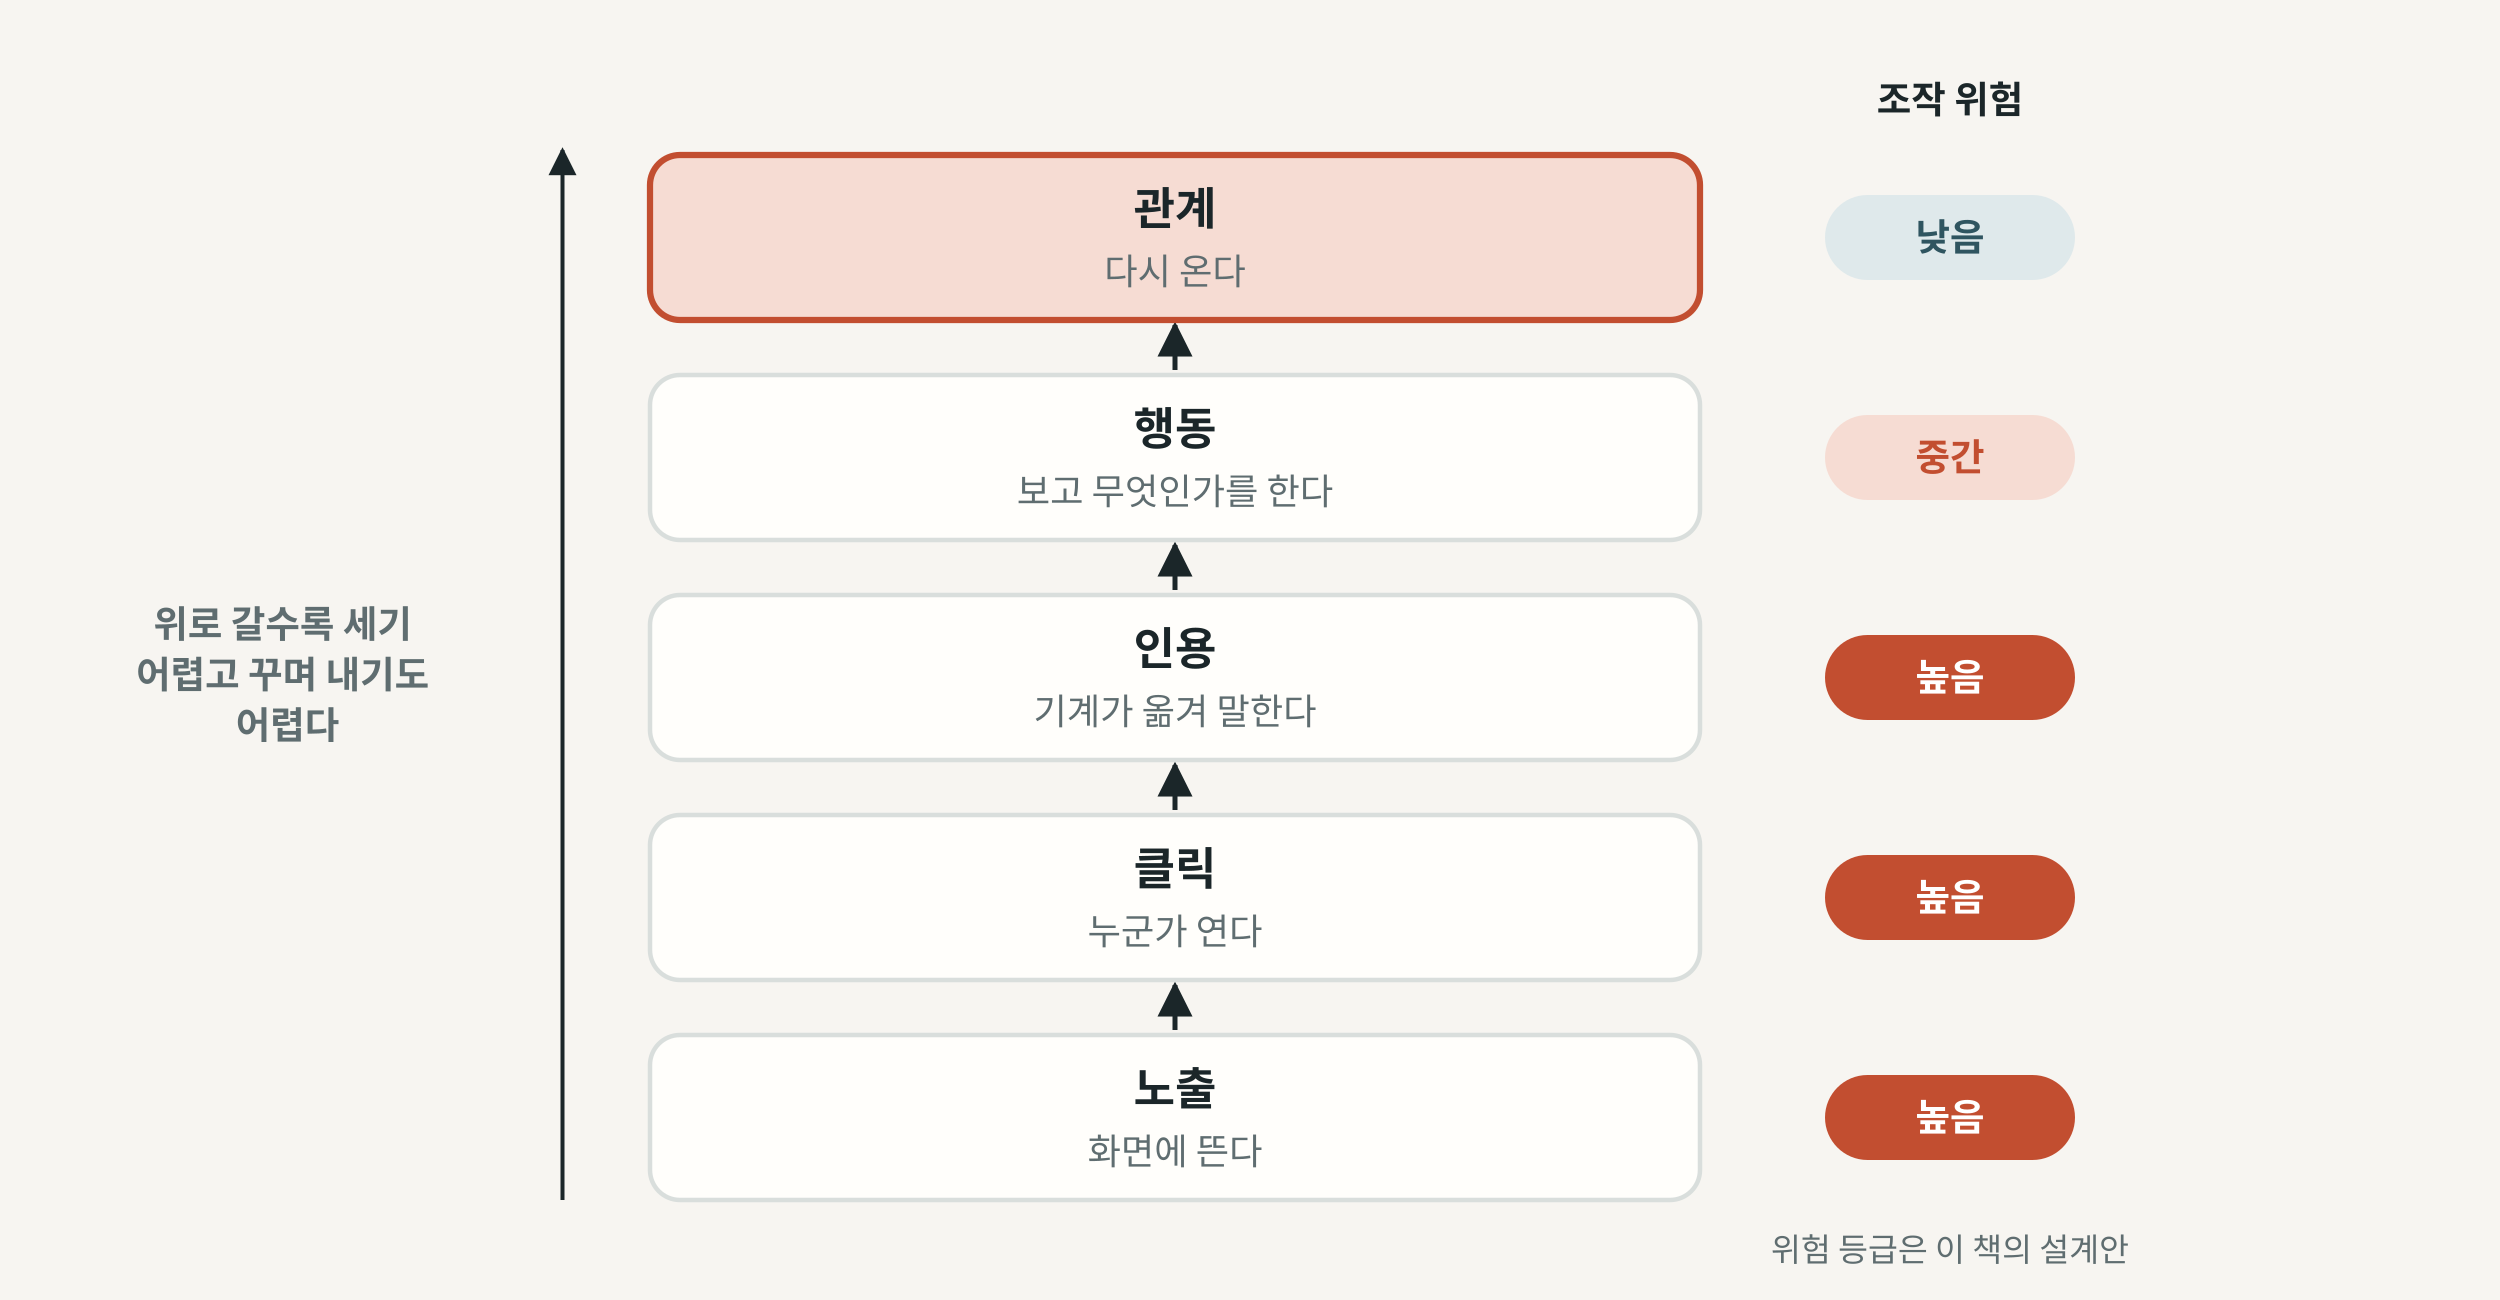
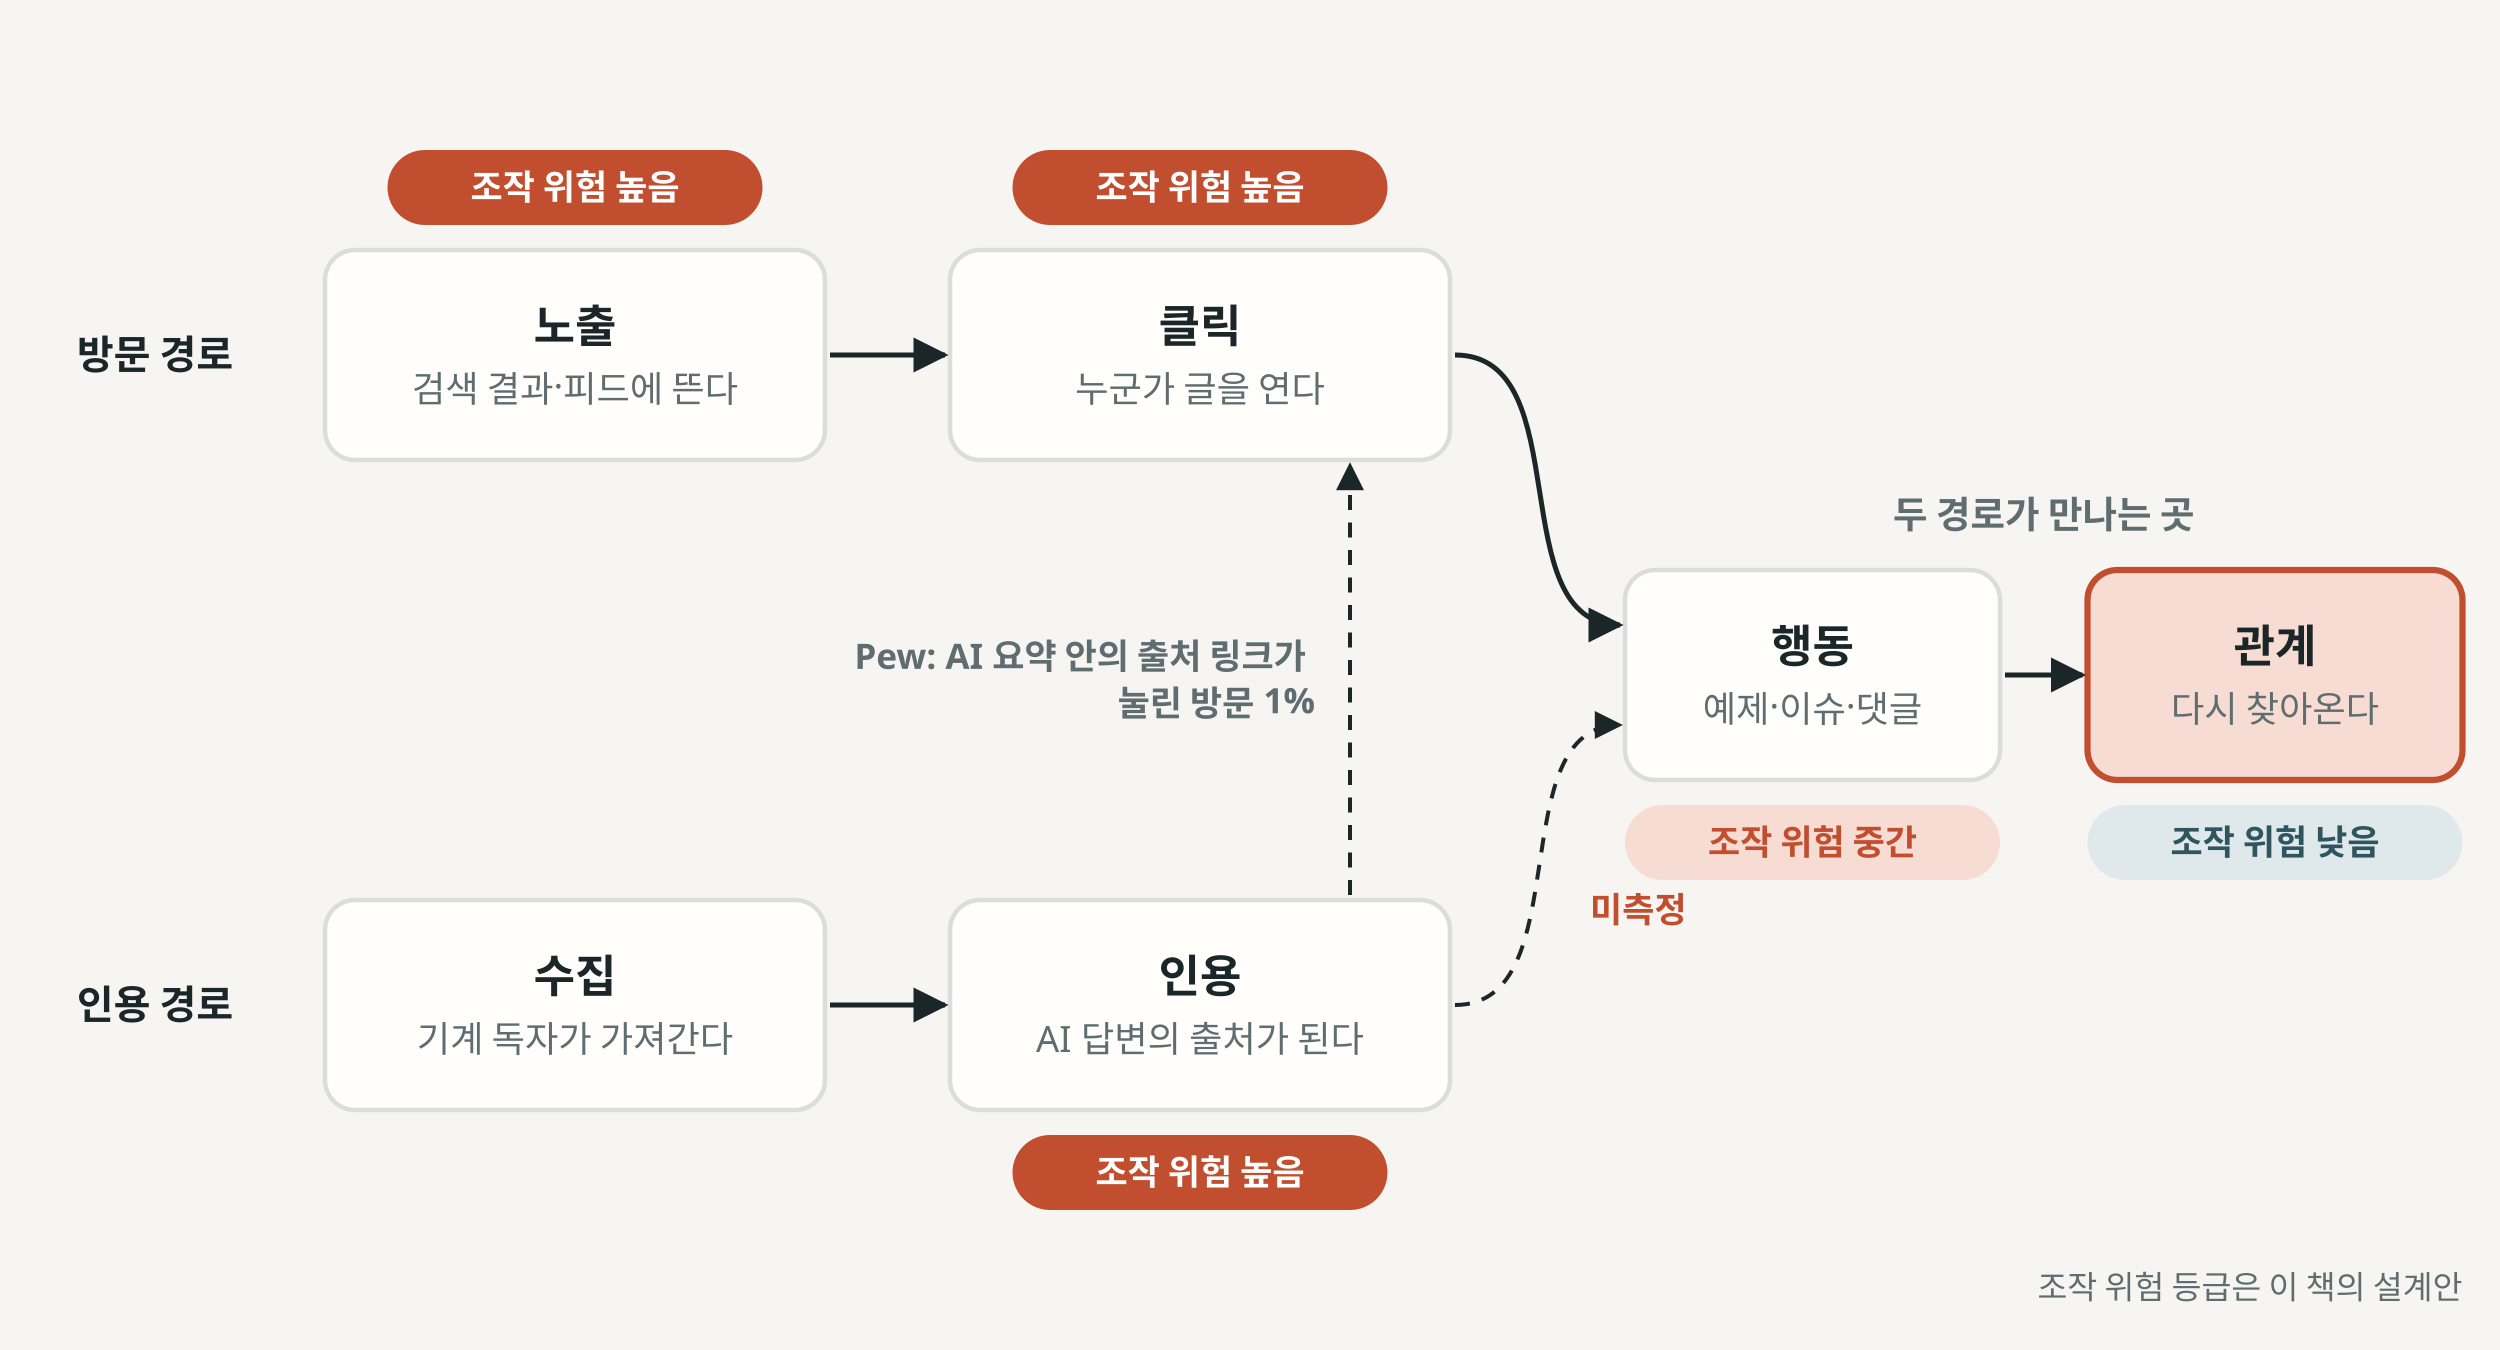
- <svg xmlns="http://www.w3.org/2000/svg" viewBox="0 0 1000 520" role="img" aria-label="지표 사다리" font-family="Pretendard,'Apple SD Gothic Neo','Noto Sans KR',sans-serif">
+ <svg xmlns="http://www.w3.org/2000/svg" viewBox="0 0 1000 540" role="img" aria-label="방문 경로와 인용 경로" font-family="Pretendard,'Apple SD Gothic Neo','Noto Sans KR',sans-serif">
  <defs>
    <marker id="mi" viewBox="0 0 10 10" refX="9" refY="5" markerWidth="7" markerHeight="7" orient="auto-start-reverse">
      <path d="M0,0L10,5L0,10z" fill="#1b2629" />
    </marker>
    <marker id="mc" viewBox="0 0 10 10" refX="9" refY="5" markerWidth="8" markerHeight="8" orient="auto-start-reverse">
      <path d="M0,0L10,5L0,10z" fill="#c24e30" />
    </marker>
  </defs>
-   <rect width="1000" height="520" fill="#f7f5f1" />
-   <text fill="#1b2629" font-size="15" font-weight="700" text-anchor="middle" dominant-baseline="middle">
-     <tspan x="780.0" y="40.0">조작 위험</tspan>
+   <rect width="1000" height="540" fill="#f7f5f1" />
+   <text fill="#1b2629" font-size="16" font-weight="700" text-anchor="middle" dominant-baseline="middle">
+     <tspan x="62.0" y="142.0">방문 경로</tspan>
  </text>
-   <rect x="260" y="414" width="420" height="66" rx="12" fill="#fffefb" stroke="#d9dedc" stroke-width="1.8" />
-   <text x="470.0" y="441.9" fill="#1b2629" font-size="18" font-weight="700" text-anchor="middle">노출</text>
-   <text x="470.0" y="465.8" fill="#5f6d70" font-size="14.5" font-weight="400" text-anchor="middle">화면에 뜬다</text>
-   <rect x="730" y="430.0" width="100" height="34" rx="17.0" fill="#c24e30" />
-   <text fill="#ffffff" font-size="15" font-weight="700" text-anchor="middle" dominant-baseline="middle">
-     <tspan x="780.0" y="447.0">높음</tspan>
+   <text fill="#1b2629" font-size="16" font-weight="700" text-anchor="middle" dominant-baseline="middle">
+     <tspan x="62.0" y="402.0">인용 경로</tspan>
  </text>
-   <path d="M470.0,412 L470.0,394" fill="none" stroke="#1b2629" stroke-width="2" marker-end="url(#mi)" />
-   <rect x="260" y="326" width="420" height="66" rx="12" fill="#fffefb" stroke="#d9dedc" stroke-width="1.8" />
-   <text x="470.0" y="353.9" fill="#1b2629" font-size="18" font-weight="700" text-anchor="middle">클릭</text>
-   <text x="470.0" y="377.8" fill="#5f6d70" font-size="14.5" font-weight="400" text-anchor="middle">누군가 연다</text>
-   <rect x="730" y="342.0" width="100" height="34" rx="17.0" fill="#c24e30" />
-   <text fill="#ffffff" font-size="15" font-weight="700" text-anchor="middle" dominant-baseline="middle">
-     <tspan x="780.0" y="359.0">높음</tspan>
+   <rect x="130" y="100" width="200" height="84" rx="12" fill="#fffefb" stroke="#d9dedc" stroke-width="1.8" />
+   <text x="230.0" y="136.9" fill="#1b2629" font-size="18" font-weight="700" text-anchor="middle">노출</text>
+   <text x="230.0" y="160.8" fill="#5f6d70" font-size="14.5" font-weight="400" text-anchor="middle">검색 결과·피드에 뜬다</text>
+   <rect x="380" y="100" width="200" height="84" rx="12" fill="#fffefb" stroke="#d9dedc" stroke-width="1.8" />
+   <text x="480.0" y="136.9" fill="#1b2629" font-size="18" font-weight="700" text-anchor="middle">클릭</text>
+   <text x="480.0" y="160.8" fill="#5f6d70" font-size="14.5" font-weight="400" text-anchor="middle">누군가 글을 연다</text>
+   <path d="M332,142.0 L378,142.0" fill="none" stroke="#1b2629" stroke-width="2" marker-end="url(#mi)" />
+   <rect x="130" y="360" width="200" height="84" rx="12" fill="#fffefb" stroke="#d9dedc" stroke-width="1.8" />
+   <text x="230.0" y="396.9" fill="#1b2629" font-size="18" font-weight="700" text-anchor="middle">수집</text>
+   <text x="230.0" y="420.8" fill="#5f6d70" font-size="14.5" font-weight="400" text-anchor="middle">기계 독자가 가져간다</text>
+   <rect x="380" y="360" width="200" height="84" rx="12" fill="#fffefb" stroke="#d9dedc" stroke-width="1.8" />
+   <text x="480.0" y="396.9" fill="#1b2629" font-size="18" font-weight="700" text-anchor="middle">인용</text>
+   <text x="480.0" y="420.8" fill="#5f6d70" font-size="14.5" font-weight="400" text-anchor="middle">AI 답변의 출처가 된다</text>
+   <path d="M332,402.0 L378,402.0" fill="none" stroke="#1b2629" stroke-width="2" marker-end="url(#mi)" />
+   <rect x="155.0" y="60" width="150" height="30" rx="15.0" fill="#c24e30" />
+   <text fill="#ffffff" font-size="14" font-weight="700" text-anchor="middle" dominant-baseline="middle">
+     <tspan x="230.0" y="75.0">조작 위험 높음</tspan>
  </text>
-   <path d="M470.0,324 L470.0,306" fill="none" stroke="#1b2629" stroke-width="2" marker-end="url(#mi)" />
-   <rect x="260" y="238" width="420" height="66" rx="12" fill="#fffefb" stroke="#d9dedc" stroke-width="1.8" />
-   <text x="470.0" y="265.9" fill="#1b2629" font-size="18" font-weight="700" text-anchor="middle">인용</text>
-   <text x="470.0" y="289.8" fill="#5f6d70" font-size="14.5" font-weight="400" text-anchor="middle">기계가 옮겨 말한다</text>
-   <rect x="730" y="254.0" width="100" height="34" rx="17.0" fill="#c24e30" />
-   <text fill="#ffffff" font-size="15" font-weight="700" text-anchor="middle" dominant-baseline="middle">
-     <tspan x="780.0" y="271.0">높음</tspan>
+   <rect x="405.0" y="60" width="150" height="30" rx="15.0" fill="#c24e30" />
+   <text fill="#ffffff" font-size="14" font-weight="700" text-anchor="middle" dominant-baseline="middle">
+     <tspan x="480.0" y="75.0">조작 위험 높음</tspan>
  </text>
-   <path d="M470.0,236 L470.0,218" fill="none" stroke="#1b2629" stroke-width="2" marker-end="url(#mi)" />
-   <rect x="260" y="150" width="420" height="66" rx="12" fill="#fffefb" stroke="#d9dedc" stroke-width="1.8" />
-   <text x="470.0" y="177.9" fill="#1b2629" font-size="18" font-weight="700" text-anchor="middle">행동</text>
-   <text x="470.0" y="201.8" fill="#5f6d70" font-size="14.5" font-weight="400" text-anchor="middle">보고 무엇인가를 한다</text>
-   <rect x="730" y="166.0" width="100" height="34" rx="17.0" fill="#f6dcd3" />
-   <text fill="#c24e30" font-size="15" font-weight="700" text-anchor="middle" dominant-baseline="middle">
-     <tspan x="780.0" y="183.0">중간</tspan>
+   <rect x="405.0" y="454" width="150" height="30" rx="15.0" fill="#c24e30" />
+   <text fill="#ffffff" font-size="14" font-weight="700" text-anchor="middle" dominant-baseline="middle">
+     <tspan x="480.0" y="469.0">조작 위험 높음</tspan>
  </text>
-   <path d="M470.0,148 L470.0,130" fill="none" stroke="#1b2629" stroke-width="2" marker-end="url(#mi)" />
-   <rect x="260" y="62" width="420" height="66" rx="12" fill="#f6dcd3" stroke="#c24e30" stroke-width="2.5" />
-   <text x="470.0" y="89.9" fill="#1b2629" font-size="18" font-weight="700" text-anchor="middle">관계</text>
-   <text x="470.0" y="113.8" fill="#5f6d70" font-size="14.5" font-weight="400" text-anchor="middle">다시 온다</text>
-   <rect x="730" y="78.0" width="100" height="34" rx="17.0" fill="#dfe9eb" />
-   <text fill="#2f5560" font-size="15" font-weight="700" text-anchor="middle" dominant-baseline="middle">
-     <tspan x="780.0" y="95.0">낮음</tspan>
+   <path d="M540,358 L540,186" fill="none" stroke="#1b2629" stroke-width="1.6" stroke-dasharray="6 5" marker-end="url(#mi)" />
+   <text fill="#5f6d70" font-size="14" font-weight="700" text-anchor="end" dominant-baseline="middle">
+     <tspan x="526.0" y="262.6">Pew: AI 요약 안의 출처 링크가</tspan>
+     <tspan x="526.0" y="281.4">눌린 방문 1%</tspan>
  </text>
-   <path d="M225,480 L225,60" fill="none" stroke="#1b2629" stroke-width="1.6" marker-end="url(#mi)" />
  <text fill="#5f6d70" font-size="15" font-weight="700" text-anchor="middle" dominant-baseline="middle">
-     <tspan x="115.0" y="249.8">위로 갈수록 세기</tspan>
-     <tspan x="115.0" y="270.0">어렵고 꾸며 내기도</tspan>
-     <tspan x="115.0" y="290.2">어렵다</tspan>
+     <tspan x="817.5" y="206.0">두 경로가 만나는 곳</tspan>
  </text>
-   <text fill="#5f6d70" font-size="13" font-weight="400" text-anchor="middle" dominant-baseline="middle">
-     <tspan x="780.0" y="500.0">위험 등급은 이 책의 설계안</tspan>
+   <rect x="650" y="228" width="150" height="84" rx="12" fill="#fffefb" stroke="#d9dedc" stroke-width="1.8" />
+   <text x="725.0" y="264.9" fill="#1b2629" font-size="18" font-weight="700" text-anchor="middle">행동</text>
+   <text x="725.0" y="288.8" fill="#5f6d70" font-size="14.5" font-weight="400" text-anchor="middle">예제·이슈·댓글</text>
+   <rect x="835" y="228" width="150" height="84" rx="12" fill="#f6dcd3" stroke="#c24e30" stroke-width="2.5" />
+   <text x="910.0" y="264.9" fill="#1b2629" font-size="18" font-weight="700" text-anchor="middle">관계</text>
+   <text x="910.0" y="288.8" fill="#5f6d70" font-size="14.5" font-weight="400" text-anchor="middle">다시 찾아온다</text>
+   <path d="M802,270.0 L833,270.0" fill="none" stroke="#1b2629" stroke-width="2" marker-end="url(#mi)" />
+   <rect x="650.0" y="322" width="150" height="30" rx="15.0" fill="#f6dcd3" />
+   <text fill="#c24e30" font-size="14" font-weight="700" text-anchor="middle" dominant-baseline="middle">
+     <tspan x="725.0" y="337.0">조작 위험 중간</tspan>
+   </text>
+   <rect x="835.0" y="322" width="150" height="30" rx="15.0" fill="#dfe9eb" />
+   <text fill="#2f5560" font-size="14" font-weight="700" text-anchor="middle" dominant-baseline="middle">
+     <tspan x="910.0" y="337.0">조작 위험 낮음</tspan>
+   </text>
+   <path d="M582,142.0 C632,142.0 600,250 648,250" fill="none" stroke="#1b2629" stroke-width="2" marker-end="url(#mi)" />
+   <path d="M582,402.0 C632,402.0 600,290 648,290" fill="none" stroke="#1b2629" stroke-width="1.6" stroke-dasharray="6 5" marker-end="url(#mi)" />
+   <text fill="#c24e30" font-size="14" font-weight="700" text-anchor="start" dominant-baseline="middle">
+     <tspan x="636.0" y="364.0">미측정</tspan>
+   </text>
+   <text fill="#5f6d70" font-size="13" font-weight="400" text-anchor="end" dominant-baseline="middle">
+     <tspan x="985.0" y="515.0">조작 위험 등급은 이 책의 설계안</tspan>
  </text>
</svg>
